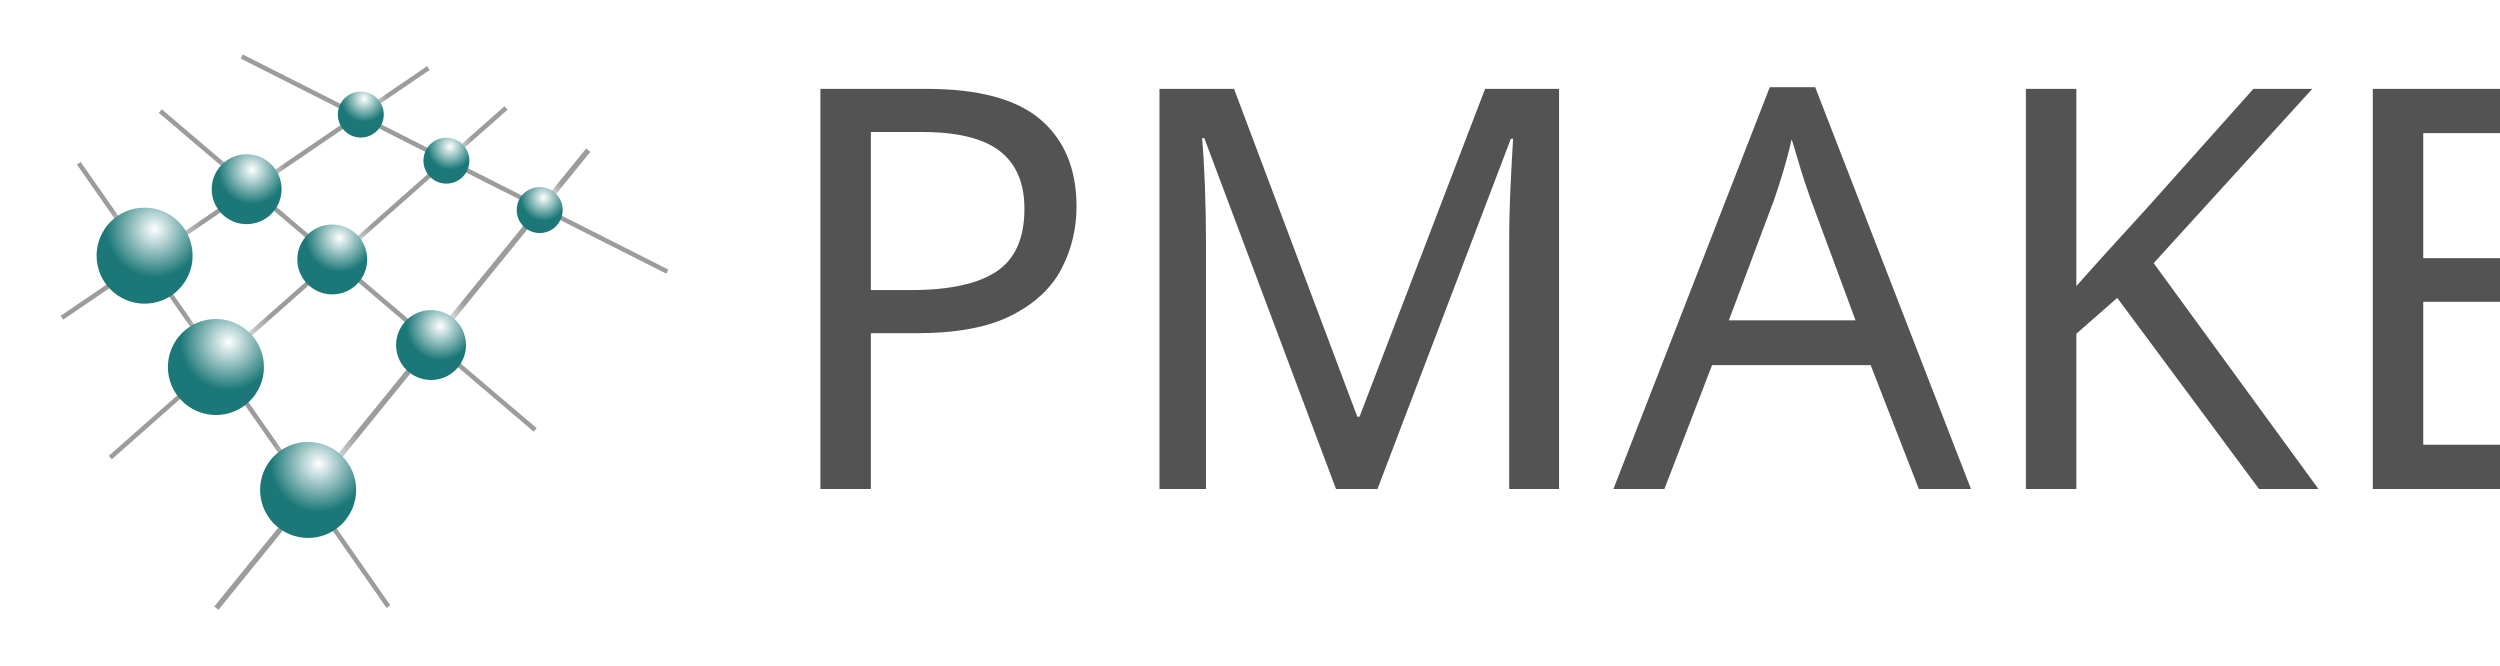
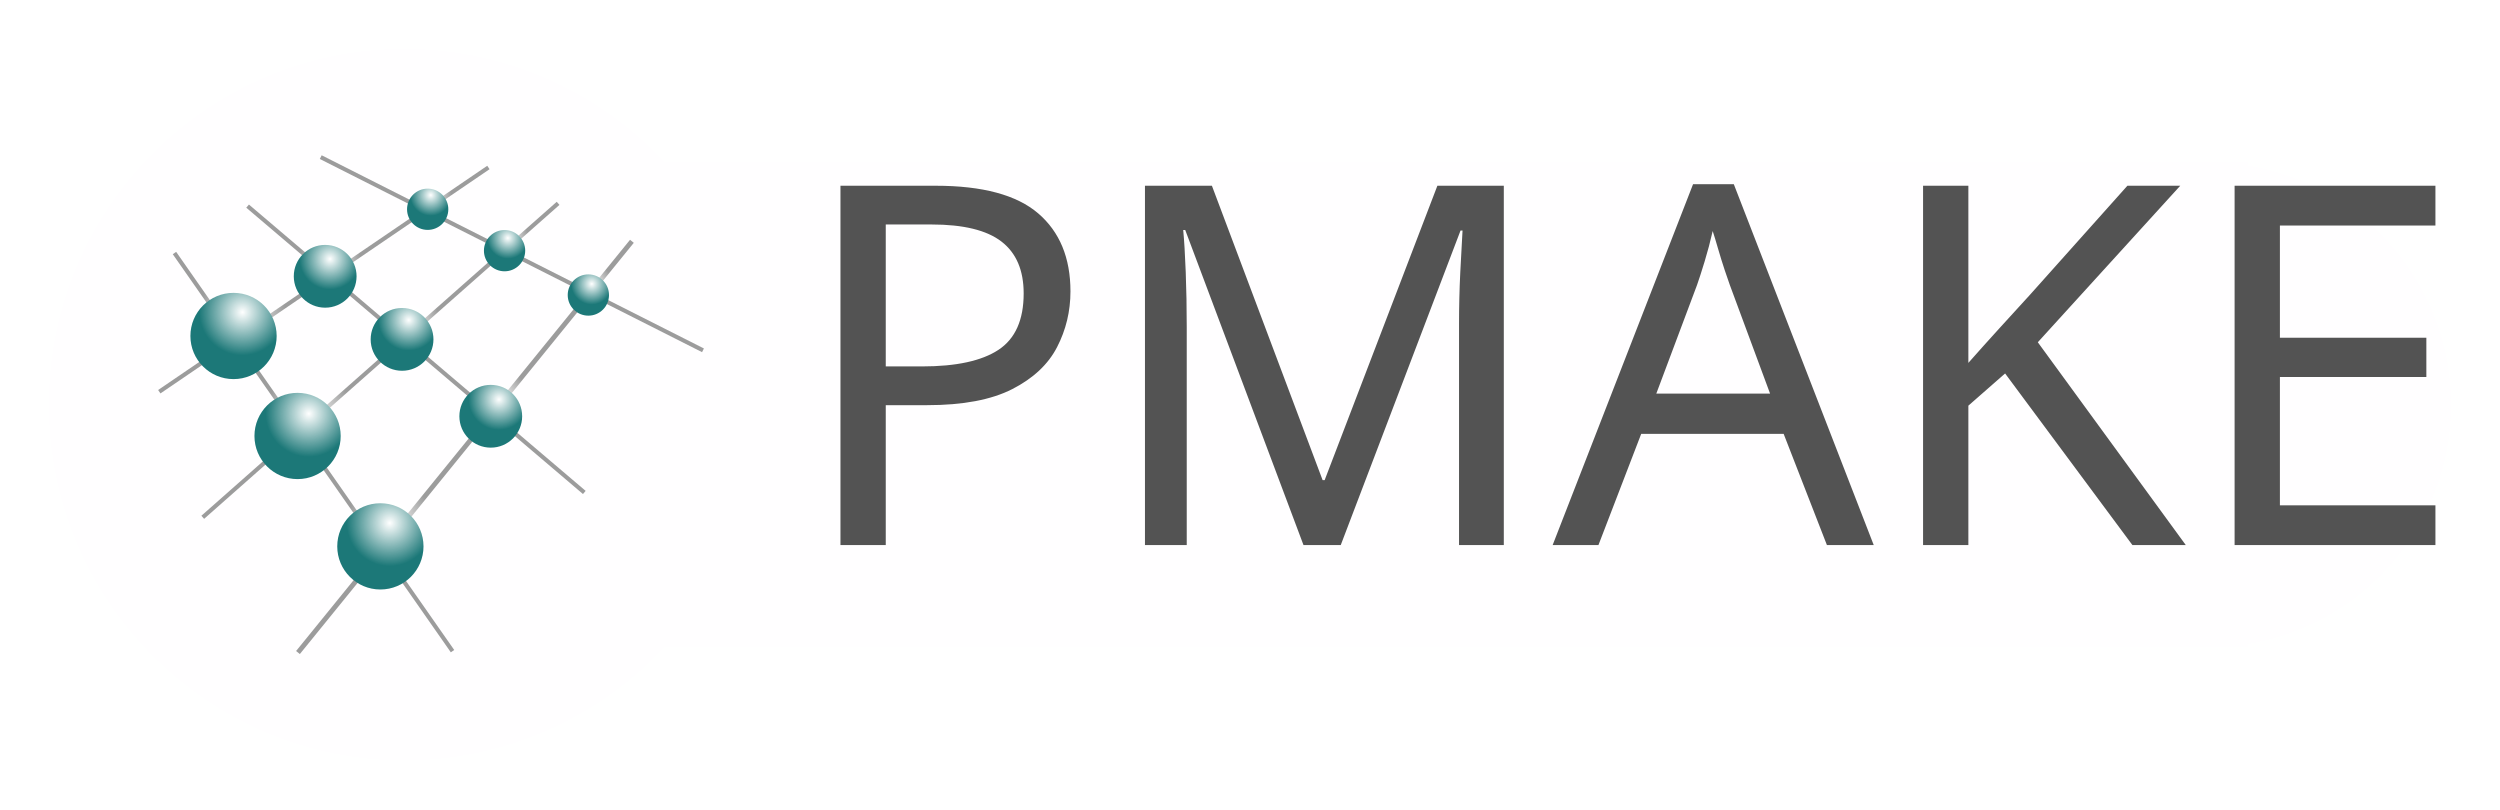
- <svg xmlns="http://www.w3.org/2000/svg" xmlns:ns1="http://www.openswatchbook.org/uri/2009/osb" xmlns:xlink="http://www.w3.org/1999/xlink" width="459.169mm" height="122.189mm" viewBox="0 0 1626.978 432.955" id="svg2" version="1.1">
+ <svg xmlns="http://www.w3.org/2000/svg" xmlns:ns1="http://www.openswatchbook.org/uri/2009/osb" xmlns:xlink="http://www.w3.org/1999/xlink" width="511.289mm" height="165.521mm" viewBox="0 0 1811.654 586.491" id="svg2" version="1.1">
  <defs id="defs4">
    <linearGradient id="linearGradient4913">
      <stop style="stop-color:#ffffff;stop-opacity:1;" offset="0" id="stop4915" />
      <stop style="stop-color:#ffffff;stop-opacity:0;" offset="1" id="stop4917" />
    </linearGradient>
    <linearGradient id="linearGradient6223" ns1:paint="solid">
      <stop style="stop-color:#000000;stop-opacity:1;" offset="0" id="stop6225" />
    </linearGradient>
    <radialGradient xlink:href="#linearGradient4913" id="radialGradient4919" cx="23.244" cy="3769.158" fx="23.244" fy="3769.158" r="31.251" gradientUnits="userSpaceOnUse" gradientTransform="translate(8.485282,-22.62742)" />
    <radialGradient xlink:href="#linearGradient4913" id="radialGradient4919-6" cx="23.244" cy="3769.158" fx="23.244" fy="3769.158" r="31.251" gradientUnits="userSpaceOnUse" gradientTransform="translate(-50.20458,-101.8239)" />
    <radialGradient xlink:href="#linearGradient4913" id="radialGradient4919-60" cx="23.244" cy="3769.158" fx="23.244" fy="3769.158" r="31.251" gradientUnits="userSpaceOnUse" gradientTransform="translate(-98.28785,-175.363)" />
    <radialGradient xlink:href="#linearGradient4913" id="radialGradient4919-5" cx="23.244" cy="3769.158" fx="23.244" fy="3769.158" r="31.251" gradientUnits="userSpaceOnUse" gradientTransform="matrix(0.7058569,0,0,0.7058569,-28.01834,894.7967)" />
    <radialGradient xlink:href="#linearGradient4913" id="radialGradient4919-69" cx="23.244" cy="3769.158" fx="23.244" fy="3769.158" r="31.251" gradientUnits="userSpaceOnUse" gradientTransform="matrix(0.479593,0,0,0.479593,166.9526,1765.627)" />
    <radialGradient xlink:href="#linearGradient4913" id="radialGradient4919-69-5" cx="23.244" cy="3769.158" fx="23.244" fy="3769.158" r="31.251" gradientUnits="userSpaceOnUse" gradientTransform="matrix(0.479593,0,0,0.479593,106.1415,1732.393)" />
    <radialGradient xlink:href="#linearGradient4913" id="radialGradient4919-69-7" cx="23.244" cy="3769.158" fx="23.244" fy="3769.158" r="31.251" gradientUnits="userSpaceOnUse" gradientTransform="matrix(0.479593,0,0,0.479593,50.28002,1701.28)" />
    <radialGradient xlink:href="#linearGradient4913" id="radialGradient4919-5-3" cx="23.244" cy="3769.158" fx="23.244" fy="3769.158" r="31.251" gradientUnits="userSpaceOnUse" gradientTransform="matrix(0.705857,0,0,0.705857,29.03741,939.0135)" />
    <radialGradient xlink:href="#linearGradient4913" id="radialGradient4919-5-4" cx="23.244" cy="3769.158" fx="23.244" fy="3769.158" r="31.251" gradientUnits="userSpaceOnUse" gradientTransform="matrix(0.705857,0,0,0.705857,94.45163,996.5135)" />
  </defs>
-   <g id="layer1" transform="translate(345.786,-2196.647)">
-     <text xml:space="preserve" style="font-style:normal;font-variant:normal;font-weight:100;font-stretch:normal;font-size:364.725px;line-height:125%;font-family:Trench;-inkscape-font-specification:'Trench, Thin';text-align:start;letter-spacing:0px;word-spacing:0px;writing-mode:lr-tb;text-anchor:start;fill:#535353;fill-opacity:1;stroke:none;stroke-width:1px;stroke-linecap:butt;stroke-linejoin:miter;stroke-opacity:1" x="152.758" y="2514.883" id="text6274">
-       <tspan id="tspan6276" x="152.758" y="2514.883" style="font-style:normal;font-variant:normal;font-weight:100;font-stretch:normal;font-size:364.725px;line-height:125%;font-family:Trench;-inkscape-font-specification:'Trench, Thin';text-align:start;writing-mode:lr-tb;text-anchor:start;fill:#535353;fill-opacity:1">PMAKE</tspan>
-     </text>
-     <g id="g5081" transform="translate(-170.1857,-1248)">
-       <path id="path4351-2-9" d="m -124.302,3550.919 201.5,288.5 0,0" style="fill:#999999;fill-rule:evenodd;stroke:#9c9c9c;stroke-width:3;stroke-linecap:butt;stroke-linejoin:miter;stroke-miterlimit:4;stroke-dasharray:none;stroke-opacity:1" />
-       <path id="path4355-9-0" d="m -18.302,3481.419 277,140 0,0" style="fill:#999999;fill-rule:evenodd;stroke:#9c9c9c;stroke-width:3;stroke-linecap:butt;stroke-linejoin:miter;stroke-miterlimit:4;stroke-dasharray:none;stroke-opacity:1" />
-       <path id="path4353-3-5" d="m -71.302,3516.919 244,207.5 0,0" style="fill:#999999;fill-rule:evenodd;stroke:#9c9c9c;stroke-width:3;stroke-linecap:butt;stroke-linejoin:miter;stroke-miterlimit:4;stroke-dasharray:none;stroke-opacity:1" />
-       <path id="path4357-6-1" d="m 207.198,3542.419 -242,298 0,0" style="fill:#999999;fill-rule:evenodd;stroke:#9c9c9c;stroke-width:3.5;stroke-linecap:butt;stroke-linejoin:miter;stroke-miterlimit:4;stroke-dasharray:none;stroke-opacity:1" />
-       <path id="path4359-5-7" d="m -103.802,3742.419 257.5,-227.5 0,0" style="fill:#999999;fill-rule:evenodd;stroke:#9c9c9c;stroke-width:3;stroke-linecap:butt;stroke-linejoin:miter;stroke-miterlimit:4;stroke-dasharray:none;stroke-opacity:1" />
-       <path id="path4361-7-1" d="m 103.198,3488.919 -238.5,162.5 0,0" style="fill:#999999;fill-rule:evenodd;stroke:#9c9c9c;stroke-width:3;stroke-linecap:butt;stroke-linejoin:miter;stroke-miterlimit:4;stroke-dasharray:none;stroke-opacity:1" />
-       <circle r="31.251" cy="3611.028" cx="-81.5" id="path3344-78-9" style="opacity:1;fill:#1c7878;fill-opacity:1;stroke:none;stroke-width:0.497;stroke-linejoin:round;stroke-miterlimit:4;stroke-dasharray:none;stroke-opacity:1" />
-       <circle r="31.251" cy="3683.491" cx="-35.088" id="path3344-3-6-6" style="opacity:1;fill:#1c7878;fill-opacity:1;stroke:none;stroke-width:0.497;stroke-linejoin:round;stroke-miterlimit:4;stroke-dasharray:none;stroke-opacity:1" />
-       <circle r="31.251" cy="3763.491" cx="24.912" id="path3344-6-7-8" style="opacity:1;fill:#1c7878;fill-opacity:1;stroke:none;stroke-width:0.497;stroke-linejoin:round;stroke-miterlimit:4;stroke-dasharray:none;stroke-opacity:1" />
-       <circle r="22.748" cy="3567.776" cx="-15.088" id="path3344-7-7-0" style="opacity:1;fill:#1c7878;fill-opacity:1;stroke:none;stroke-width:0.362;stroke-linejoin:round;stroke-miterlimit:4;stroke-dasharray:none;stroke-opacity:1" />
-       <circle r="22.748" cy="3613.491" cx="40.627" id="path3344-7-9-0-9" style="opacity:1;fill:#1c7878;fill-opacity:1;stroke:none;stroke-width:0.362;stroke-linejoin:round;stroke-miterlimit:4;stroke-dasharray:none;stroke-opacity:1" />
-       <circle r="22.748" cy="3669.205" cx="104.912" id="path3344-7-6-9-3" style="opacity:1;fill:#1c7878;fill-opacity:1;stroke:none;stroke-width:0.362;stroke-linejoin:round;stroke-miterlimit:4;stroke-dasharray:none;stroke-opacity:1" />
-       <circle r="14.952" cy="3581.348" cx="175.627" id="path3344-7-0-45-6" style="opacity:1;fill:#1c7878;fill-opacity:1;stroke:none;stroke-width:0.238;stroke-linejoin:round;stroke-miterlimit:4;stroke-dasharray:none;stroke-opacity:1" />
-       <circle r="14.952" cy="3549.205" cx="114.912" id="path3344-7-0-4-4-3" style="opacity:1;fill:#1c7878;fill-opacity:1;stroke:none;stroke-width:0.238;stroke-linejoin:round;stroke-miterlimit:4;stroke-dasharray:none;stroke-opacity:1" />
-       <circle r="14.952" cy="3519.205" cx="59.198" id="path3344-7-0-1-2-8" style="opacity:1;fill:#1c7878;fill-opacity:1;stroke:none;stroke-width:0.238;stroke-linejoin:round;stroke-miterlimit:4;stroke-dasharray:none;stroke-opacity:1" />
-       <circle r="31.251" cy="3746.53" cx="31.729" id="path3344-6-7-8-2" style="opacity:1;fill:url(#radialGradient4919);fill-opacity:1;stroke:none;stroke-width:0.497;stroke-linejoin:round;stroke-miterlimit:4;stroke-dasharray:none;stroke-opacity:1" />
-       <circle r="31.251" cy="3667.334" cx="-26.961" id="path3344-6-7-8-2-6" style="opacity:1;fill:url(#radialGradient4919-6);fill-opacity:1;stroke:none;stroke-width:0.497;stroke-linejoin:round;stroke-miterlimit:4;stroke-dasharray:none;stroke-opacity:1" />
-       <circle r="31.251" cy="3593.795" cx="-75.044" id="path3344-6-7-8-2-63" style="opacity:1;fill:url(#radialGradient4919-60);fill-opacity:1;stroke:none;stroke-width:0.497;stroke-linejoin:round;stroke-miterlimit:4;stroke-dasharray:none;stroke-opacity:1" />
-       <circle r="22.059" cy="3555.283" cx="-11.612" id="path3344-6-7-8-2-2" style="opacity:1;fill:url(#radialGradient4919-5);fill-opacity:1;stroke:none;stroke-width:0.497;stroke-linejoin:round;stroke-miterlimit:4;stroke-dasharray:none;stroke-opacity:1" />
-       <circle r="14.988" cy="3573.289" cx="178.1" id="path3344-6-7-8-2-3" style="opacity:1;fill:url(#radialGradient4919-69);fill-opacity:1;stroke:none;stroke-width:0.497;stroke-linejoin:round;stroke-miterlimit:4;stroke-dasharray:none;stroke-opacity:1" />
-       <circle r="14.988" cy="3540.055" cx="117.289" id="path3344-6-7-8-2-3-7" style="opacity:1;fill:url(#radialGradient4919-69-5);fill-opacity:1;stroke:none;stroke-width:0.497;stroke-linejoin:round;stroke-miterlimit:4;stroke-dasharray:none;stroke-opacity:1" />
-       <circle r="14.988" cy="3508.942" cx="61.428" id="path3344-6-7-8-2-3-0" style="opacity:1;fill:url(#radialGradient4919-69-7);fill-opacity:1;stroke:none;stroke-width:0.497;stroke-linejoin:round;stroke-miterlimit:4;stroke-dasharray:none;stroke-opacity:1" />
-       <circle r="22.059" cy="3599.5" cx="45.444" id="path3344-6-7-8-2-2-7" style="opacity:1;fill:url(#radialGradient4919-5-3);fill-opacity:1;stroke:none;stroke-width:0.497;stroke-linejoin:round;stroke-miterlimit:4;stroke-dasharray:none;stroke-opacity:1" />
-       <circle r="22.059" cy="3657" cx="110.858" id="path3344-6-7-8-2-2-3" style="opacity:1;fill:url(#radialGradient4919-5-4);fill-opacity:1;stroke:none;stroke-width:0.497;stroke-linejoin:round;stroke-miterlimit:4;stroke-dasharray:none;stroke-opacity:1" />
+   <g id="layer1" transform="translate(428.0735,-2119.879)">
+     <g id="g4791">
+       <path id="path4698" transform="matrix(0.9375,0,0,0.9375,-421.4558,2143.317)" d="M 305.736,12.795 A 275,275 0 0 0 30.736,287.795 a 275,275 0 0 0 275,275 275,275 0 0 0 200.699,-87.5 h 1193.641 30.27 v -2.535 a 187.5,187.5 0 0 0 157.231,-184.965 187.5,187.5 0 0 0 -157.231,-184.816 v -2.684 H 1700.076 506.605 A 275,275 0 0 0 305.736,12.795 Z" style="opacity:1;fill:#fffeff;fill-opacity:1;stroke:none;stroke-width:10.6;stroke-miterlimit:4;stroke-dasharray:none;stroke-opacity:1" />
+       <text id="text6274" y="2514.883" x="145.598" style="font-style:normal;font-variant:normal;font-weight:100;font-stretch:normal;line-height:0%;font-family:Trench;-inkscape-font-specification:'Trench, Thin';text-align:start;letter-spacing:0px;word-spacing:0px;writing-mode:lr-tb;text-anchor:start;fill:#535353;fill-opacity:1;stroke:none;stroke-width:1px;stroke-linecap:butt;stroke-linejoin:miter;stroke-opacity:1" xml:space="preserve">
+         <tspan style="font-style:normal;font-variant:normal;font-weight:100;font-stretch:normal;font-size:364.725px;line-height:125%;font-family:Trench;-inkscape-font-specification:'Trench, Thin';text-align:start;writing-mode:lr-tb;text-anchor:start;fill:#535353;fill-opacity:1" y="2514.883" x="145.598" id="tspan6276">PMAKE</tspan>
+       </text>
+       <g transform="translate(-177.3461,-1247.678)" id="g5081">
+         <path style="fill:#999999;fill-rule:evenodd;stroke:#9c9c9c;stroke-width:3;stroke-linecap:butt;stroke-linejoin:miter;stroke-miterlimit:4;stroke-dasharray:none;stroke-opacity:1" d="m -124.302,3550.919 201.5,288.5 v 0" id="path4351-2-9" />
+         <path style="fill:#999999;fill-rule:evenodd;stroke:#9c9c9c;stroke-width:3;stroke-linecap:butt;stroke-linejoin:miter;stroke-miterlimit:4;stroke-dasharray:none;stroke-opacity:1" d="m -18.302,3481.419 277,140 v 0" id="path4355-9-0" />
+         <path style="fill:#999999;fill-rule:evenodd;stroke:#9c9c9c;stroke-width:3;stroke-linecap:butt;stroke-linejoin:miter;stroke-miterlimit:4;stroke-dasharray:none;stroke-opacity:1" d="m -71.302,3516.919 244,207.5 v 0" id="path4353-3-5" />
+         <path style="fill:#999999;fill-rule:evenodd;stroke:#9c9c9c;stroke-width:3.5;stroke-linecap:butt;stroke-linejoin:miter;stroke-miterlimit:4;stroke-dasharray:none;stroke-opacity:1" d="m 207.198,3542.419 -242,298 v 0" id="path4357-6-1" />
+         <path style="fill:#999999;fill-rule:evenodd;stroke:#9c9c9c;stroke-width:3;stroke-linecap:butt;stroke-linejoin:miter;stroke-miterlimit:4;stroke-dasharray:none;stroke-opacity:1" d="m -103.802,3742.419 257.5,-227.5 v 0" id="path4359-5-7" />
+         <path style="fill:#999999;fill-rule:evenodd;stroke:#9c9c9c;stroke-width:3;stroke-linecap:butt;stroke-linejoin:miter;stroke-miterlimit:4;stroke-dasharray:none;stroke-opacity:1" d="m 103.198,3488.919 -238.5,162.5 v 0" id="path4361-7-1" />
+         <circle style="opacity:1;fill:#1c7878;fill-opacity:1;stroke:none;stroke-width:0.497;stroke-linejoin:round;stroke-miterlimit:4;stroke-dasharray:none;stroke-opacity:1" id="path3344-78-9" cx="-81.5" cy="3611.028" r="31.251" />
+         <circle style="opacity:1;fill:#1c7878;fill-opacity:1;stroke:none;stroke-width:0.497;stroke-linejoin:round;stroke-miterlimit:4;stroke-dasharray:none;stroke-opacity:1" id="path3344-3-6-6" cx="-35.088" cy="3683.491" r="31.251" />
+         <circle style="opacity:1;fill:#1c7878;fill-opacity:1;stroke:none;stroke-width:0.497;stroke-linejoin:round;stroke-miterlimit:4;stroke-dasharray:none;stroke-opacity:1" id="path3344-6-7-8" cx="24.912" cy="3763.491" r="31.251" />
+         <circle style="opacity:1;fill:#1c7878;fill-opacity:1;stroke:none;stroke-width:0.362;stroke-linejoin:round;stroke-miterlimit:4;stroke-dasharray:none;stroke-opacity:1" id="path3344-7-7-0" cx="-15.088" cy="3567.776" r="22.748" />
+         <circle style="opacity:1;fill:#1c7878;fill-opacity:1;stroke:none;stroke-width:0.362;stroke-linejoin:round;stroke-miterlimit:4;stroke-dasharray:none;stroke-opacity:1" id="path3344-7-9-0-9" cx="40.627" cy="3613.491" r="22.748" />
+         <circle style="opacity:1;fill:#1c7878;fill-opacity:1;stroke:none;stroke-width:0.362;stroke-linejoin:round;stroke-miterlimit:4;stroke-dasharray:none;stroke-opacity:1" id="path3344-7-6-9-3" cx="104.912" cy="3669.205" r="22.748" />
+         <circle style="opacity:1;fill:#1c7878;fill-opacity:1;stroke:none;stroke-width:0.238;stroke-linejoin:round;stroke-miterlimit:4;stroke-dasharray:none;stroke-opacity:1" id="path3344-7-0-45-6" cx="175.627" cy="3581.348" r="14.952" />
+         <circle style="opacity:1;fill:#1c7878;fill-opacity:1;stroke:none;stroke-width:0.238;stroke-linejoin:round;stroke-miterlimit:4;stroke-dasharray:none;stroke-opacity:1" id="path3344-7-0-4-4-3" cx="114.912" cy="3549.205" r="14.952" />
+         <circle style="opacity:1;fill:#1c7878;fill-opacity:1;stroke:none;stroke-width:0.238;stroke-linejoin:round;stroke-miterlimit:4;stroke-dasharray:none;stroke-opacity:1" id="path3344-7-0-1-2-8" cx="59.198" cy="3519.205" r="14.952" />
+         <circle style="opacity:1;fill:url(#radialGradient4919);fill-opacity:1;stroke:none;stroke-width:0.497;stroke-linejoin:round;stroke-miterlimit:4;stroke-dasharray:none;stroke-opacity:1" id="path3344-6-7-8-2" cx="31.729" cy="3746.53" r="31.251" />
+         <circle style="opacity:1;fill:url(#radialGradient4919-6);fill-opacity:1;stroke:none;stroke-width:0.497;stroke-linejoin:round;stroke-miterlimit:4;stroke-dasharray:none;stroke-opacity:1" id="path3344-6-7-8-2-6" cx="-26.961" cy="3667.334" r="31.251" />
+         <circle style="opacity:1;fill:url(#radialGradient4919-60);fill-opacity:1;stroke:none;stroke-width:0.497;stroke-linejoin:round;stroke-miterlimit:4;stroke-dasharray:none;stroke-opacity:1" id="path3344-6-7-8-2-63" cx="-75.044" cy="3593.795" r="31.251" />
+         <circle style="opacity:1;fill:url(#radialGradient4919-5);fill-opacity:1;stroke:none;stroke-width:0.497;stroke-linejoin:round;stroke-miterlimit:4;stroke-dasharray:none;stroke-opacity:1" id="path3344-6-7-8-2-2" cx="-11.612" cy="3555.283" r="22.059" />
+         <circle style="opacity:1;fill:url(#radialGradient4919-69);fill-opacity:1;stroke:none;stroke-width:0.497;stroke-linejoin:round;stroke-miterlimit:4;stroke-dasharray:none;stroke-opacity:1" id="path3344-6-7-8-2-3" cx="178.1" cy="3573.289" r="14.988" />
+         <circle style="opacity:1;fill:url(#radialGradient4919-69-5);fill-opacity:1;stroke:none;stroke-width:0.497;stroke-linejoin:round;stroke-miterlimit:4;stroke-dasharray:none;stroke-opacity:1" id="path3344-6-7-8-2-3-7" cx="117.289" cy="3540.055" r="14.988" />
+         <circle style="opacity:1;fill:url(#radialGradient4919-69-7);fill-opacity:1;stroke:none;stroke-width:0.497;stroke-linejoin:round;stroke-miterlimit:4;stroke-dasharray:none;stroke-opacity:1" id="path3344-6-7-8-2-3-0" cx="61.428" cy="3508.942" r="14.988" />
+         <circle style="opacity:1;fill:url(#radialGradient4919-5-3);fill-opacity:1;stroke:none;stroke-width:0.497;stroke-linejoin:round;stroke-miterlimit:4;stroke-dasharray:none;stroke-opacity:1" id="path3344-6-7-8-2-2-7" cx="45.444" cy="3599.5" r="22.059" />
+         <circle style="opacity:1;fill:url(#radialGradient4919-5-4);fill-opacity:1;stroke:none;stroke-width:0.497;stroke-linejoin:round;stroke-miterlimit:4;stroke-dasharray:none;stroke-opacity:1" id="path3344-6-7-8-2-2-3" cx="110.858" cy="3657" r="22.059" />
+       </g>
    </g>
  </g>
</svg>
